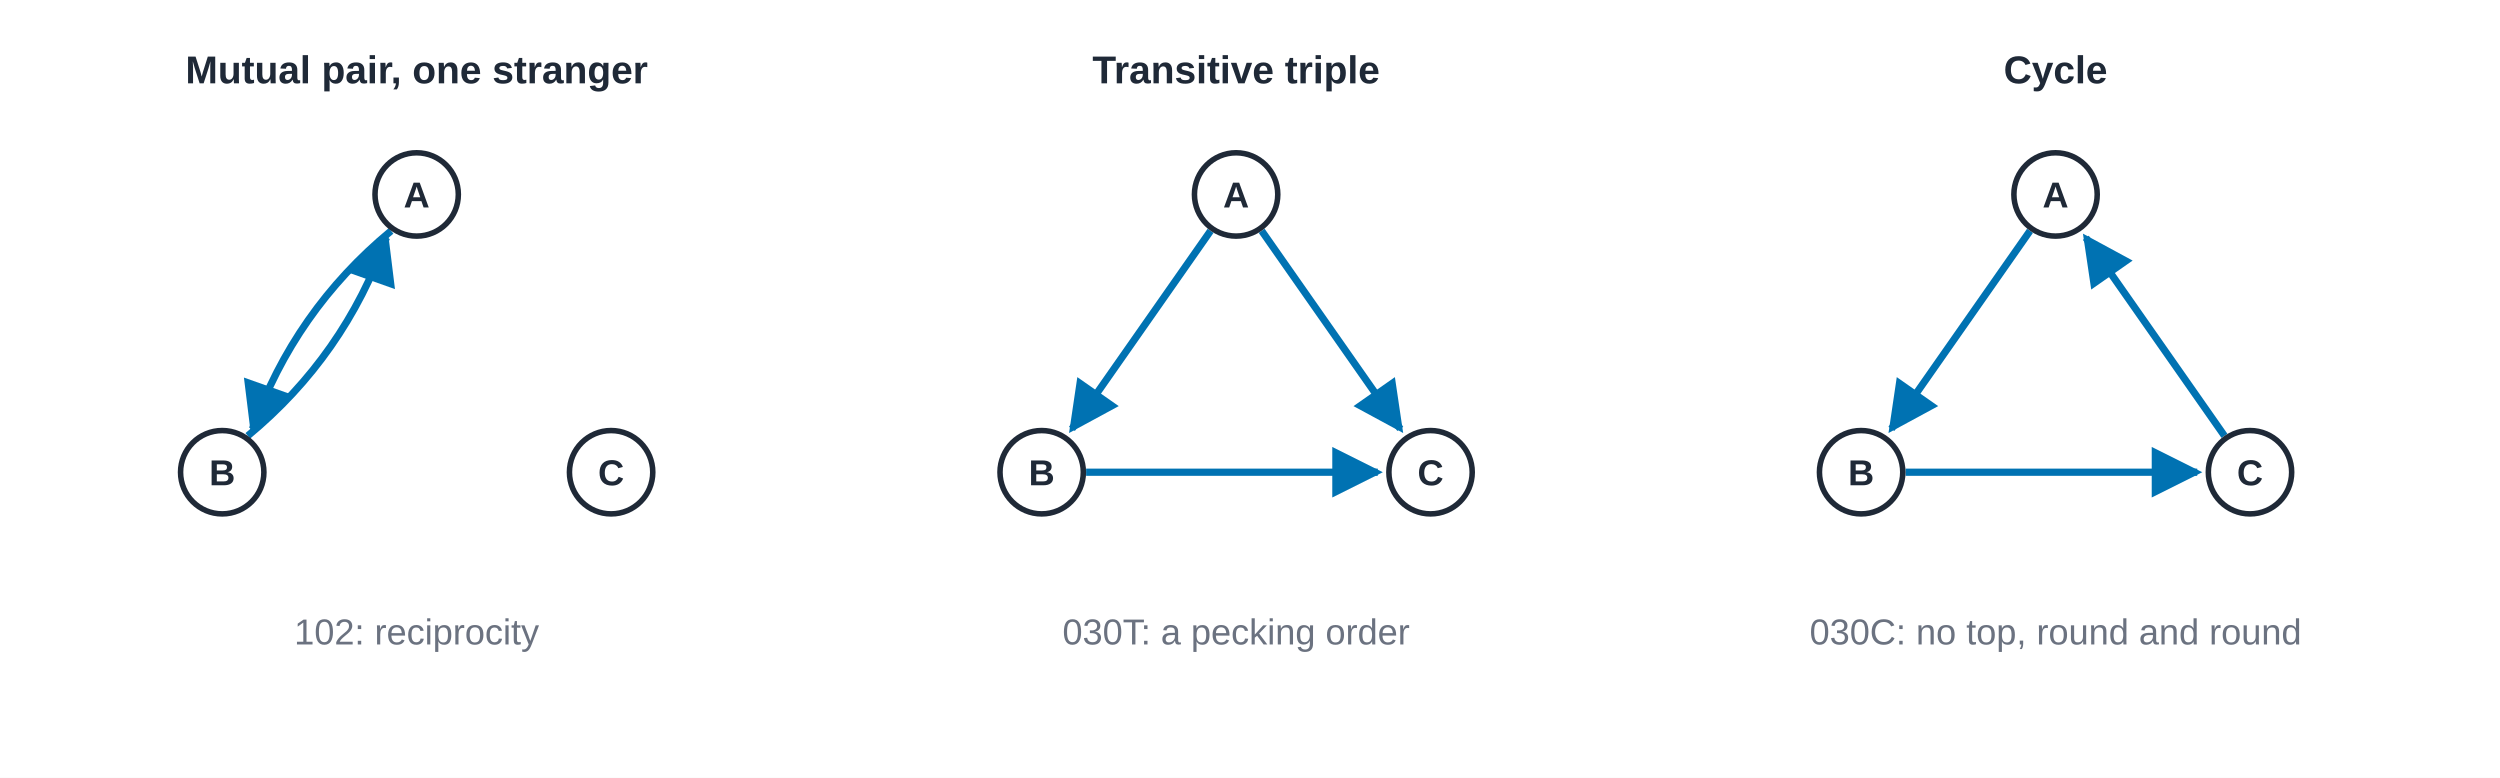
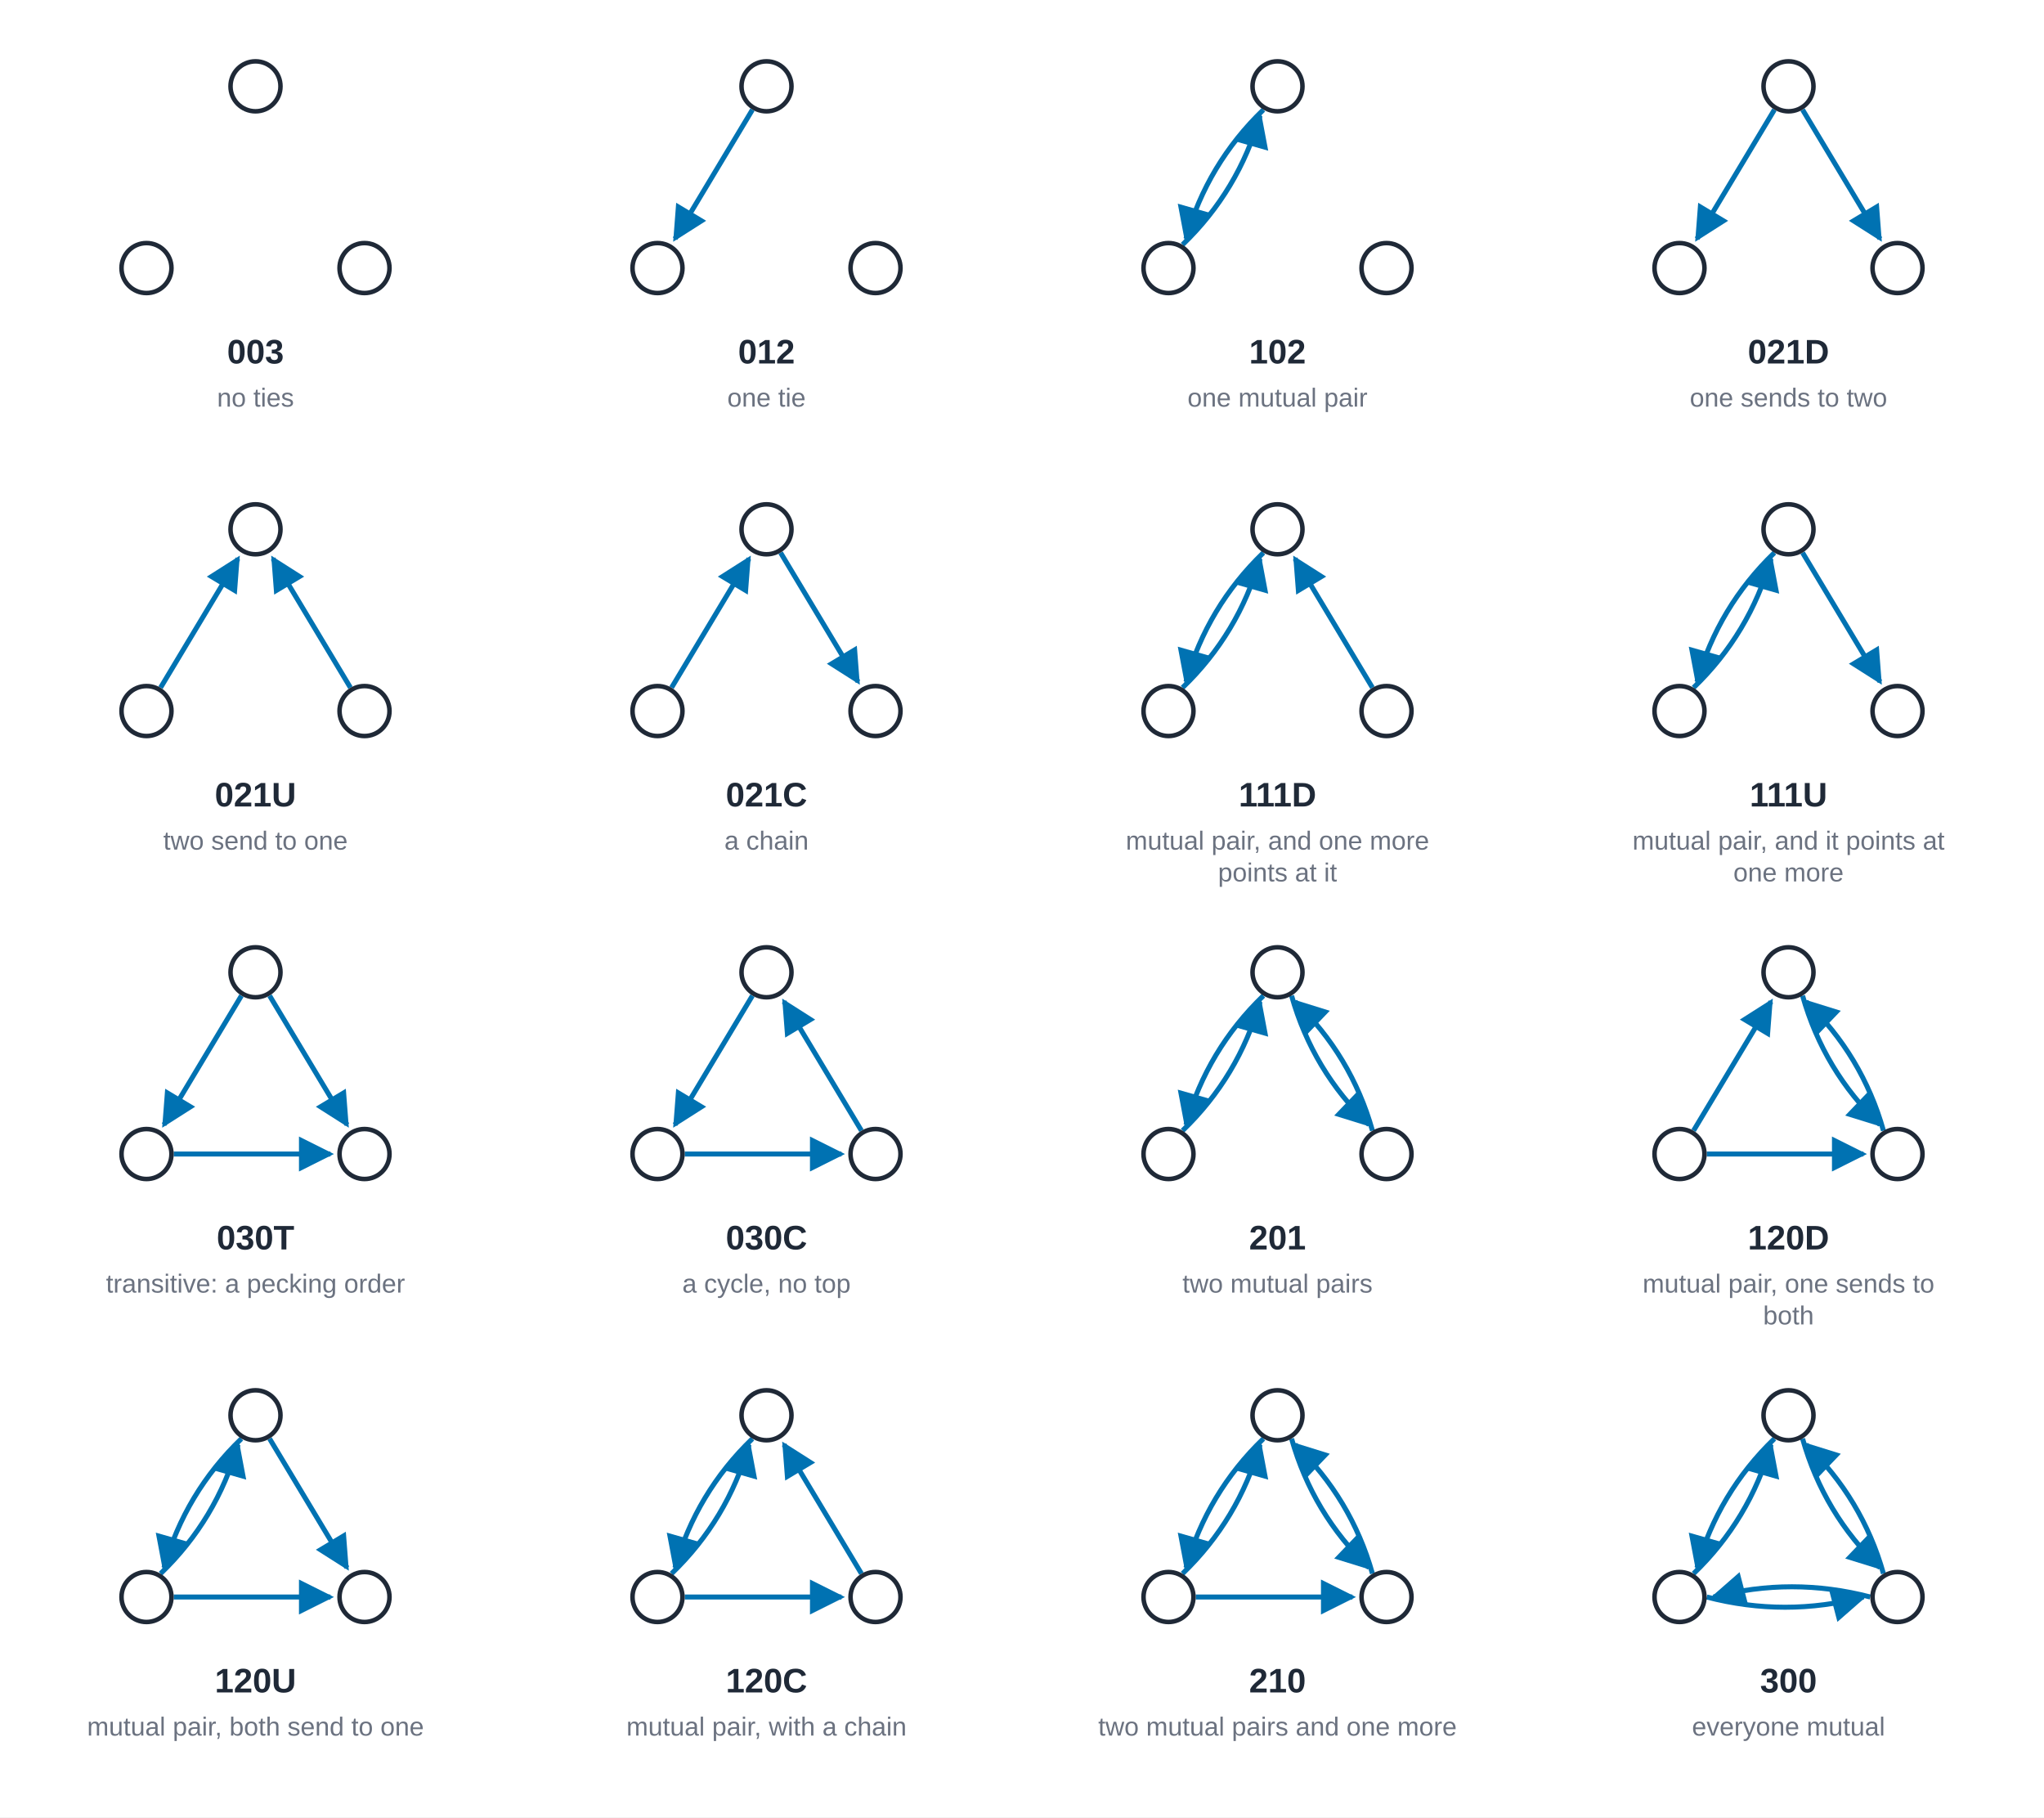
- <svg xmlns="http://www.w3.org/2000/svg" viewBox="0 0 900 280" width="900" height="280" role="img" font-family="system-ui, &quot;Helvetica Neue&quot;, Arial, sans-serif">
+ <svg xmlns="http://www.w3.org/2000/svg" viewBox="0 0 900 800" width="900" height="800" role="img" font-family="system-ui, &quot;Helvetica Neue&quot;, Arial, sans-serif">
  <defs>
    <marker id="arrow-0072B2" viewBox="0 0 10 10" refX="9" refY="5" markerWidth="7" markerHeight="7" orient="auto-start-reverse">
      <path d="M0,0 L10,5 L0,10 z" fill="#0072B2" />
    </marker>
  </defs>
-   <rect width="900" height="280" fill="#ffffff" />
-   <path d="M140.8,83.1 Q106.0,111.9 90.9,154.4" fill="none" stroke="#0072B2" stroke-width="2.6" marker-end="url(#arrow-0072B2)" />
-   <path d="M89.2,156.9 Q124.0,128.1 139.1,85.6" fill="none" stroke="#0072B2" stroke-width="2.6" marker-end="url(#arrow-0072B2)" />
-   <circle cx="150" cy="70" r="15" fill="#ffffff" stroke="#1f2937" stroke-width="2" />
-   <text x="150.0" y="74.7" font-size="13" text-anchor="middle" font-weight="600" fill="#1f2937">A</text>
-   <circle cx="80" cy="170" r="15" fill="#ffffff" stroke="#1f2937" stroke-width="2" />
-   <text x="80.0" y="174.7" font-size="13" text-anchor="middle" font-weight="600" fill="#1f2937">B</text>
-   <circle cx="220" cy="170" r="15" fill="#ffffff" stroke="#1f2937" stroke-width="2" />
-   <text x="220.0" y="174.7" font-size="13" text-anchor="middle" font-weight="600" fill="#1f2937">C</text>
-   <text x="150.0" y="30.0" font-size="14" text-anchor="middle" font-weight="600" fill="#1f2937">Mutual pair, one stranger</text>
-   <text x="150.0" y="232.0" font-size="13" text-anchor="middle" font-weight="400" fill="#6b7280">102: reciprocity</text>
-   <line x1="435.8" y1="83.1" x2="385.9" y2="154.4" stroke="#0072B2" stroke-width="2.6" marker-end="url(#arrow-0072B2)" />
-   <line x1="454.2" y1="83.1" x2="504.1" y2="154.4" stroke="#0072B2" stroke-width="2.6" marker-end="url(#arrow-0072B2)" />
-   <line x1="391.0" y1="170.0" x2="496.0" y2="170.0" stroke="#0072B2" stroke-width="2.6" marker-end="url(#arrow-0072B2)" />
-   <circle cx="445" cy="70" r="15" fill="#ffffff" stroke="#1f2937" stroke-width="2" />
-   <text x="445.0" y="74.7" font-size="13" text-anchor="middle" font-weight="600" fill="#1f2937">A</text>
-   <circle cx="375" cy="170" r="15" fill="#ffffff" stroke="#1f2937" stroke-width="2" />
-   <text x="375.0" y="174.7" font-size="13" text-anchor="middle" font-weight="600" fill="#1f2937">B</text>
-   <circle cx="515" cy="170" r="15" fill="#ffffff" stroke="#1f2937" stroke-width="2" />
-   <text x="515.0" y="174.7" font-size="13" text-anchor="middle" font-weight="600" fill="#1f2937">C</text>
-   <text x="445.0" y="30.0" font-size="14" text-anchor="middle" font-weight="600" fill="#1f2937">Transitive triple</text>
-   <text x="445.0" y="232.0" font-size="13" text-anchor="middle" font-weight="400" fill="#6b7280">030T: a pecking order</text>
-   <line x1="730.8" y1="83.1" x2="680.9" y2="154.4" stroke="#0072B2" stroke-width="2.6" marker-end="url(#arrow-0072B2)" />
-   <line x1="686.0" y1="170.0" x2="791.0" y2="170.0" stroke="#0072B2" stroke-width="2.6" marker-end="url(#arrow-0072B2)" />
-   <line x1="800.8" y1="156.9" x2="750.9" y2="85.6" stroke="#0072B2" stroke-width="2.6" marker-end="url(#arrow-0072B2)" />
-   <circle cx="740" cy="70" r="15" fill="#ffffff" stroke="#1f2937" stroke-width="2" />
-   <text x="740.0" y="74.7" font-size="13" text-anchor="middle" font-weight="600" fill="#1f2937">A</text>
-   <circle cx="670" cy="170" r="15" fill="#ffffff" stroke="#1f2937" stroke-width="2" />
-   <text x="670.0" y="174.7" font-size="13" text-anchor="middle" font-weight="600" fill="#1f2937">B</text>
-   <circle cx="810" cy="170" r="15" fill="#ffffff" stroke="#1f2937" stroke-width="2" />
-   <text x="810.0" y="174.7" font-size="13" text-anchor="middle" font-weight="600" fill="#1f2937">C</text>
-   <text x="740.0" y="30.0" font-size="14" text-anchor="middle" font-weight="600" fill="#1f2937">Cycle</text>
-   <text x="740.0" y="232.0" font-size="13" text-anchor="middle" font-weight="400" fill="#6b7280">030C: no top, round and round</text>
+   <rect width="900" height="800" fill="#ffffff" />
+   <circle cx="112.5" cy="38" r="11" fill="#ffffff" stroke="#1f2937" stroke-width="2" />
+   <circle cx="64.5" cy="118" r="11" fill="#ffffff" stroke="#1f2937" stroke-width="2" />
+   <circle cx="160.5" cy="118" r="11" fill="#ffffff" stroke="#1f2937" stroke-width="2" />
+   <text x="112.5" y="160.0" font-size="15" text-anchor="middle" font-weight="700" fill="#1f2937">003</text>
+   <text x="112.5" y="179.0" font-size="11.5" text-anchor="middle" font-weight="400" fill="#6b7280">no ties</text>
+   <line x1="331.3" y1="48.3" x2="297.2" y2="105.1" stroke="#0072B2" stroke-width="2.2" marker-end="url(#arrow-0072B2)" />
+   <circle cx="337.5" cy="38" r="11" fill="#ffffff" stroke="#1f2937" stroke-width="2" />
+   <circle cx="289.5" cy="118" r="11" fill="#ffffff" stroke="#1f2937" stroke-width="2" />
+   <circle cx="385.5" cy="118" r="11" fill="#ffffff" stroke="#1f2937" stroke-width="2" />
+   <text x="337.5" y="160.0" font-size="15" text-anchor="middle" font-weight="700" fill="#1f2937">012</text>
+   <text x="337.5" y="179.0" font-size="11.5" text-anchor="middle" font-weight="400" fill="#6b7280">one tie</text>
+   <path d="M556.3,48.3 Q531.6,72.1 522.2,105.1" fill="none" stroke="#0072B2" stroke-width="2.2" marker-end="url(#arrow-0072B2)" />
+   <path d="M520.7,107.7 Q545.4,83.9 554.8,50.9" fill="none" stroke="#0072B2" stroke-width="2.2" marker-end="url(#arrow-0072B2)" />
+   <circle cx="562.5" cy="38" r="11" fill="#ffffff" stroke="#1f2937" stroke-width="2" />
+   <circle cx="514.5" cy="118" r="11" fill="#ffffff" stroke="#1f2937" stroke-width="2" />
+   <circle cx="610.5" cy="118" r="11" fill="#ffffff" stroke="#1f2937" stroke-width="2" />
+   <text x="562.5" y="160.0" font-size="15" text-anchor="middle" font-weight="700" fill="#1f2937">102</text>
+   <text x="562.5" y="179.0" font-size="11.5" text-anchor="middle" font-weight="400" fill="#6b7280">one mutual pair</text>
+   <line x1="781.3" y1="48.3" x2="747.2" y2="105.1" stroke="#0072B2" stroke-width="2.2" marker-end="url(#arrow-0072B2)" />
+   <line x1="793.7" y1="48.3" x2="827.8" y2="105.1" stroke="#0072B2" stroke-width="2.2" marker-end="url(#arrow-0072B2)" />
+   <circle cx="787.5" cy="38" r="11" fill="#ffffff" stroke="#1f2937" stroke-width="2" />
+   <circle cx="739.5" cy="118" r="11" fill="#ffffff" stroke="#1f2937" stroke-width="2" />
+   <circle cx="835.5" cy="118" r="11" fill="#ffffff" stroke="#1f2937" stroke-width="2" />
+   <text x="787.5" y="160.0" font-size="15" text-anchor="middle" font-weight="700" fill="#1f2937">021D</text>
+   <text x="787.5" y="179.0" font-size="11.5" text-anchor="middle" font-weight="400" fill="#6b7280">one sends to two</text>
+   <line x1="70.7" y1="302.7" x2="104.8" y2="245.9" stroke="#0072B2" stroke-width="2.2" marker-end="url(#arrow-0072B2)" />
+   <line x1="154.3" y1="302.7" x2="120.2" y2="245.9" stroke="#0072B2" stroke-width="2.2" marker-end="url(#arrow-0072B2)" />
+   <circle cx="112.5" cy="233" r="11" fill="#ffffff" stroke="#1f2937" stroke-width="2" />
+   <circle cx="64.5" cy="313" r="11" fill="#ffffff" stroke="#1f2937" stroke-width="2" />
+   <circle cx="160.5" cy="313" r="11" fill="#ffffff" stroke="#1f2937" stroke-width="2" />
+   <text x="112.5" y="355.0" font-size="15" text-anchor="middle" font-weight="700" fill="#1f2937">021U</text>
+   <text x="112.5" y="374.0" font-size="11.5" text-anchor="middle" font-weight="400" fill="#6b7280">two send to one</text>
+   <line x1="295.7" y1="302.7" x2="329.8" y2="245.9" stroke="#0072B2" stroke-width="2.2" marker-end="url(#arrow-0072B2)" />
+   <line x1="343.7" y1="243.3" x2="377.8" y2="300.1" stroke="#0072B2" stroke-width="2.2" marker-end="url(#arrow-0072B2)" />
+   <circle cx="337.5" cy="233" r="11" fill="#ffffff" stroke="#1f2937" stroke-width="2" />
+   <circle cx="289.5" cy="313" r="11" fill="#ffffff" stroke="#1f2937" stroke-width="2" />
+   <circle cx="385.5" cy="313" r="11" fill="#ffffff" stroke="#1f2937" stroke-width="2" />
+   <text x="337.5" y="355.0" font-size="15" text-anchor="middle" font-weight="700" fill="#1f2937">021C</text>
+   <text x="337.5" y="374.0" font-size="11.5" text-anchor="middle" font-weight="400" fill="#6b7280">a chain</text>
+   <path d="M556.3,243.3 Q531.6,267.1 522.2,300.1" fill="none" stroke="#0072B2" stroke-width="2.2" marker-end="url(#arrow-0072B2)" />
+   <path d="M520.7,302.7 Q545.4,278.9 554.8,245.9" fill="none" stroke="#0072B2" stroke-width="2.2" marker-end="url(#arrow-0072B2)" />
+   <line x1="604.3" y1="302.7" x2="570.2" y2="245.9" stroke="#0072B2" stroke-width="2.2" marker-end="url(#arrow-0072B2)" />
+   <circle cx="562.5" cy="233" r="11" fill="#ffffff" stroke="#1f2937" stroke-width="2" />
+   <circle cx="514.5" cy="313" r="11" fill="#ffffff" stroke="#1f2937" stroke-width="2" />
+   <circle cx="610.5" cy="313" r="11" fill="#ffffff" stroke="#1f2937" stroke-width="2" />
+   <text x="562.5" y="355.0" font-size="15" text-anchor="middle" font-weight="700" fill="#1f2937">111D</text>
+   <text x="562.5" y="374.0" font-size="11.5" text-anchor="middle" font-weight="400" fill="#6b7280">mutual pair, and one more</text>
+   <text x="562.5" y="388.0" font-size="11.5" text-anchor="middle" font-weight="400" fill="#6b7280">points at it</text>
+   <path d="M781.3,243.3 Q756.6,267.1 747.2,300.1" fill="none" stroke="#0072B2" stroke-width="2.2" marker-end="url(#arrow-0072B2)" />
+   <path d="M745.7,302.7 Q770.4,278.9 779.8,245.9" fill="none" stroke="#0072B2" stroke-width="2.2" marker-end="url(#arrow-0072B2)" />
+   <line x1="793.7" y1="243.3" x2="827.8" y2="300.1" stroke="#0072B2" stroke-width="2.2" marker-end="url(#arrow-0072B2)" />
+   <circle cx="787.5" cy="233" r="11" fill="#ffffff" stroke="#1f2937" stroke-width="2" />
+   <circle cx="739.5" cy="313" r="11" fill="#ffffff" stroke="#1f2937" stroke-width="2" />
+   <circle cx="835.5" cy="313" r="11" fill="#ffffff" stroke="#1f2937" stroke-width="2" />
+   <text x="787.5" y="355.0" font-size="15" text-anchor="middle" font-weight="700" fill="#1f2937">111U</text>
+   <text x="787.5" y="374.0" font-size="11.5" text-anchor="middle" font-weight="400" fill="#6b7280">mutual pair, and it points at</text>
+   <text x="787.5" y="388.0" font-size="11.5" text-anchor="middle" font-weight="400" fill="#6b7280">one more</text>
+   <line x1="106.3" y1="438.3" x2="72.2" y2="495.1" stroke="#0072B2" stroke-width="2.2" marker-end="url(#arrow-0072B2)" />
+   <line x1="118.7" y1="438.3" x2="152.8" y2="495.1" stroke="#0072B2" stroke-width="2.2" marker-end="url(#arrow-0072B2)" />
+   <line x1="76.5" y1="508.0" x2="145.5" y2="508.0" stroke="#0072B2" stroke-width="2.2" marker-end="url(#arrow-0072B2)" />
+   <circle cx="112.5" cy="428" r="11" fill="#ffffff" stroke="#1f2937" stroke-width="2" />
+   <circle cx="64.5" cy="508" r="11" fill="#ffffff" stroke="#1f2937" stroke-width="2" />
+   <circle cx="160.5" cy="508" r="11" fill="#ffffff" stroke="#1f2937" stroke-width="2" />
+   <text x="112.5" y="550.0" font-size="15" text-anchor="middle" font-weight="700" fill="#1f2937">030T</text>
+   <text x="112.5" y="569.0" font-size="11.5" text-anchor="middle" font-weight="400" fill="#6b7280">transitive: a pecking order</text>
+   <line x1="331.3" y1="438.3" x2="297.2" y2="495.1" stroke="#0072B2" stroke-width="2.2" marker-end="url(#arrow-0072B2)" />
+   <line x1="379.3" y1="497.7" x2="345.2" y2="440.9" stroke="#0072B2" stroke-width="2.2" marker-end="url(#arrow-0072B2)" />
+   <line x1="301.5" y1="508.0" x2="370.5" y2="508.0" stroke="#0072B2" stroke-width="2.2" marker-end="url(#arrow-0072B2)" />
+   <circle cx="337.5" cy="428" r="11" fill="#ffffff" stroke="#1f2937" stroke-width="2" />
+   <circle cx="289.5" cy="508" r="11" fill="#ffffff" stroke="#1f2937" stroke-width="2" />
+   <circle cx="385.5" cy="508" r="11" fill="#ffffff" stroke="#1f2937" stroke-width="2" />
+   <text x="337.5" y="550.0" font-size="15" text-anchor="middle" font-weight="700" fill="#1f2937">030C</text>
+   <text x="337.5" y="569.0" font-size="11.5" text-anchor="middle" font-weight="400" fill="#6b7280">a cycle, no top</text>
+   <path d="M556.3,438.3 Q531.6,462.1 522.2,495.1" fill="none" stroke="#0072B2" stroke-width="2.2" marker-end="url(#arrow-0072B2)" />
+   <path d="M520.7,497.7 Q545.4,473.9 554.8,440.9" fill="none" stroke="#0072B2" stroke-width="2.2" marker-end="url(#arrow-0072B2)" />
+   <path d="M568.7,438.3 Q578.0,471.3 602.8,495.1" fill="none" stroke="#0072B2" stroke-width="2.2" marker-end="url(#arrow-0072B2)" />
+   <path d="M604.3,497.7 Q595.0,464.7 570.2,440.9" fill="none" stroke="#0072B2" stroke-width="2.2" marker-end="url(#arrow-0072B2)" />
+   <circle cx="562.5" cy="428" r="11" fill="#ffffff" stroke="#1f2937" stroke-width="2" />
+   <circle cx="514.5" cy="508" r="11" fill="#ffffff" stroke="#1f2937" stroke-width="2" />
+   <circle cx="610.5" cy="508" r="11" fill="#ffffff" stroke="#1f2937" stroke-width="2" />
+   <text x="562.5" y="550.0" font-size="15" text-anchor="middle" font-weight="700" fill="#1f2937">201</text>
+   <text x="562.5" y="569.0" font-size="11.5" text-anchor="middle" font-weight="400" fill="#6b7280">two mutual pairs</text>
+   <line x1="745.7" y1="497.7" x2="779.8" y2="440.9" stroke="#0072B2" stroke-width="2.2" marker-end="url(#arrow-0072B2)" />
+   <path d="M793.7,438.3 Q803.0,471.3 827.8,495.1" fill="none" stroke="#0072B2" stroke-width="2.2" marker-end="url(#arrow-0072B2)" />
+   <path d="M829.3,497.7 Q820.0,464.7 795.2,440.9" fill="none" stroke="#0072B2" stroke-width="2.2" marker-end="url(#arrow-0072B2)" />
+   <line x1="751.5" y1="508.0" x2="820.5" y2="508.0" stroke="#0072B2" stroke-width="2.2" marker-end="url(#arrow-0072B2)" />
+   <circle cx="787.5" cy="428" r="11" fill="#ffffff" stroke="#1f2937" stroke-width="2" />
+   <circle cx="739.5" cy="508" r="11" fill="#ffffff" stroke="#1f2937" stroke-width="2" />
+   <circle cx="835.5" cy="508" r="11" fill="#ffffff" stroke="#1f2937" stroke-width="2" />
+   <text x="787.5" y="550.0" font-size="15" text-anchor="middle" font-weight="700" fill="#1f2937">120D</text>
+   <text x="787.5" y="569.0" font-size="11.5" text-anchor="middle" font-weight="400" fill="#6b7280">mutual pair, one sends to</text>
+   <text x="787.5" y="583.0" font-size="11.5" text-anchor="middle" font-weight="400" fill="#6b7280">both</text>
+   <path d="M106.3,633.3 Q81.6,657.1 72.2,690.1" fill="none" stroke="#0072B2" stroke-width="2.2" marker-end="url(#arrow-0072B2)" />
+   <path d="M70.7,692.7 Q95.4,668.9 104.8,635.9" fill="none" stroke="#0072B2" stroke-width="2.2" marker-end="url(#arrow-0072B2)" />
+   <line x1="118.7" y1="633.3" x2="152.8" y2="690.1" stroke="#0072B2" stroke-width="2.2" marker-end="url(#arrow-0072B2)" />
+   <line x1="76.5" y1="703.0" x2="145.5" y2="703.0" stroke="#0072B2" stroke-width="2.2" marker-end="url(#arrow-0072B2)" />
+   <circle cx="112.5" cy="623" r="11" fill="#ffffff" stroke="#1f2937" stroke-width="2" />
+   <circle cx="64.5" cy="703" r="11" fill="#ffffff" stroke="#1f2937" stroke-width="2" />
+   <circle cx="160.5" cy="703" r="11" fill="#ffffff" stroke="#1f2937" stroke-width="2" />
+   <text x="112.5" y="745.0" font-size="15" text-anchor="middle" font-weight="700" fill="#1f2937">120U</text>
+   <text x="112.5" y="764.0" font-size="11.5" text-anchor="middle" font-weight="400" fill="#6b7280">mutual pair, both send to one</text>
+   <path d="M331.3,633.3 Q306.6,657.1 297.2,690.1" fill="none" stroke="#0072B2" stroke-width="2.2" marker-end="url(#arrow-0072B2)" />
+   <path d="M295.7,692.7 Q320.4,668.9 329.8,635.9" fill="none" stroke="#0072B2" stroke-width="2.2" marker-end="url(#arrow-0072B2)" />
+   <line x1="379.3" y1="692.7" x2="345.2" y2="635.9" stroke="#0072B2" stroke-width="2.2" marker-end="url(#arrow-0072B2)" />
+   <line x1="301.5" y1="703.0" x2="370.5" y2="703.0" stroke="#0072B2" stroke-width="2.2" marker-end="url(#arrow-0072B2)" />
+   <circle cx="337.5" cy="623" r="11" fill="#ffffff" stroke="#1f2937" stroke-width="2" />
+   <circle cx="289.5" cy="703" r="11" fill="#ffffff" stroke="#1f2937" stroke-width="2" />
+   <circle cx="385.5" cy="703" r="11" fill="#ffffff" stroke="#1f2937" stroke-width="2" />
+   <text x="337.5" y="745.0" font-size="15" text-anchor="middle" font-weight="700" fill="#1f2937">120C</text>
+   <text x="337.5" y="764.0" font-size="11.5" text-anchor="middle" font-weight="400" fill="#6b7280">mutual pair, with a chain</text>
+   <path d="M556.3,633.3 Q531.6,657.1 522.2,690.1" fill="none" stroke="#0072B2" stroke-width="2.2" marker-end="url(#arrow-0072B2)" />
+   <path d="M520.7,692.7 Q545.4,668.9 554.8,635.9" fill="none" stroke="#0072B2" stroke-width="2.2" marker-end="url(#arrow-0072B2)" />
+   <path d="M568.7,633.3 Q578.0,666.3 602.8,690.1" fill="none" stroke="#0072B2" stroke-width="2.2" marker-end="url(#arrow-0072B2)" />
+   <path d="M604.3,692.7 Q595.0,659.7 570.2,635.9" fill="none" stroke="#0072B2" stroke-width="2.2" marker-end="url(#arrow-0072B2)" />
+   <line x1="526.5" y1="703.0" x2="595.5" y2="703.0" stroke="#0072B2" stroke-width="2.2" marker-end="url(#arrow-0072B2)" />
+   <circle cx="562.5" cy="623" r="11" fill="#ffffff" stroke="#1f2937" stroke-width="2" />
+   <circle cx="514.5" cy="703" r="11" fill="#ffffff" stroke="#1f2937" stroke-width="2" />
+   <circle cx="610.5" cy="703" r="11" fill="#ffffff" stroke="#1f2937" stroke-width="2" />
+   <text x="562.5" y="745.0" font-size="15" text-anchor="middle" font-weight="700" fill="#1f2937">210</text>
+   <text x="562.5" y="764.0" font-size="11.5" text-anchor="middle" font-weight="400" fill="#6b7280">two mutual pairs and one more</text>
+   <path d="M781.3,633.3 Q756.6,657.1 747.2,690.1" fill="none" stroke="#0072B2" stroke-width="2.2" marker-end="url(#arrow-0072B2)" />
+   <path d="M745.7,692.7 Q770.4,668.9 779.8,635.9" fill="none" stroke="#0072B2" stroke-width="2.2" marker-end="url(#arrow-0072B2)" />
+   <path d="M793.7,633.3 Q803.0,666.3 827.8,690.1" fill="none" stroke="#0072B2" stroke-width="2.2" marker-end="url(#arrow-0072B2)" />
+   <path d="M829.3,692.7 Q820.0,659.7 795.2,635.9" fill="none" stroke="#0072B2" stroke-width="2.2" marker-end="url(#arrow-0072B2)" />
+   <path d="M751.5,703.0 Q786.0,712.0 820.5,703.0" fill="none" stroke="#0072B2" stroke-width="2.2" marker-end="url(#arrow-0072B2)" />
+   <path d="M823.5,703.0 Q789.0,694.0 754.5,703.0" fill="none" stroke="#0072B2" stroke-width="2.2" marker-end="url(#arrow-0072B2)" />
+   <circle cx="787.5" cy="623" r="11" fill="#ffffff" stroke="#1f2937" stroke-width="2" />
+   <circle cx="739.5" cy="703" r="11" fill="#ffffff" stroke="#1f2937" stroke-width="2" />
+   <circle cx="835.5" cy="703" r="11" fill="#ffffff" stroke="#1f2937" stroke-width="2" />
+   <text x="787.5" y="745.0" font-size="15" text-anchor="middle" font-weight="700" fill="#1f2937">300</text>
+   <text x="787.5" y="764.0" font-size="11.5" text-anchor="middle" font-weight="400" fill="#6b7280">everyone mutual</text>
</svg>
